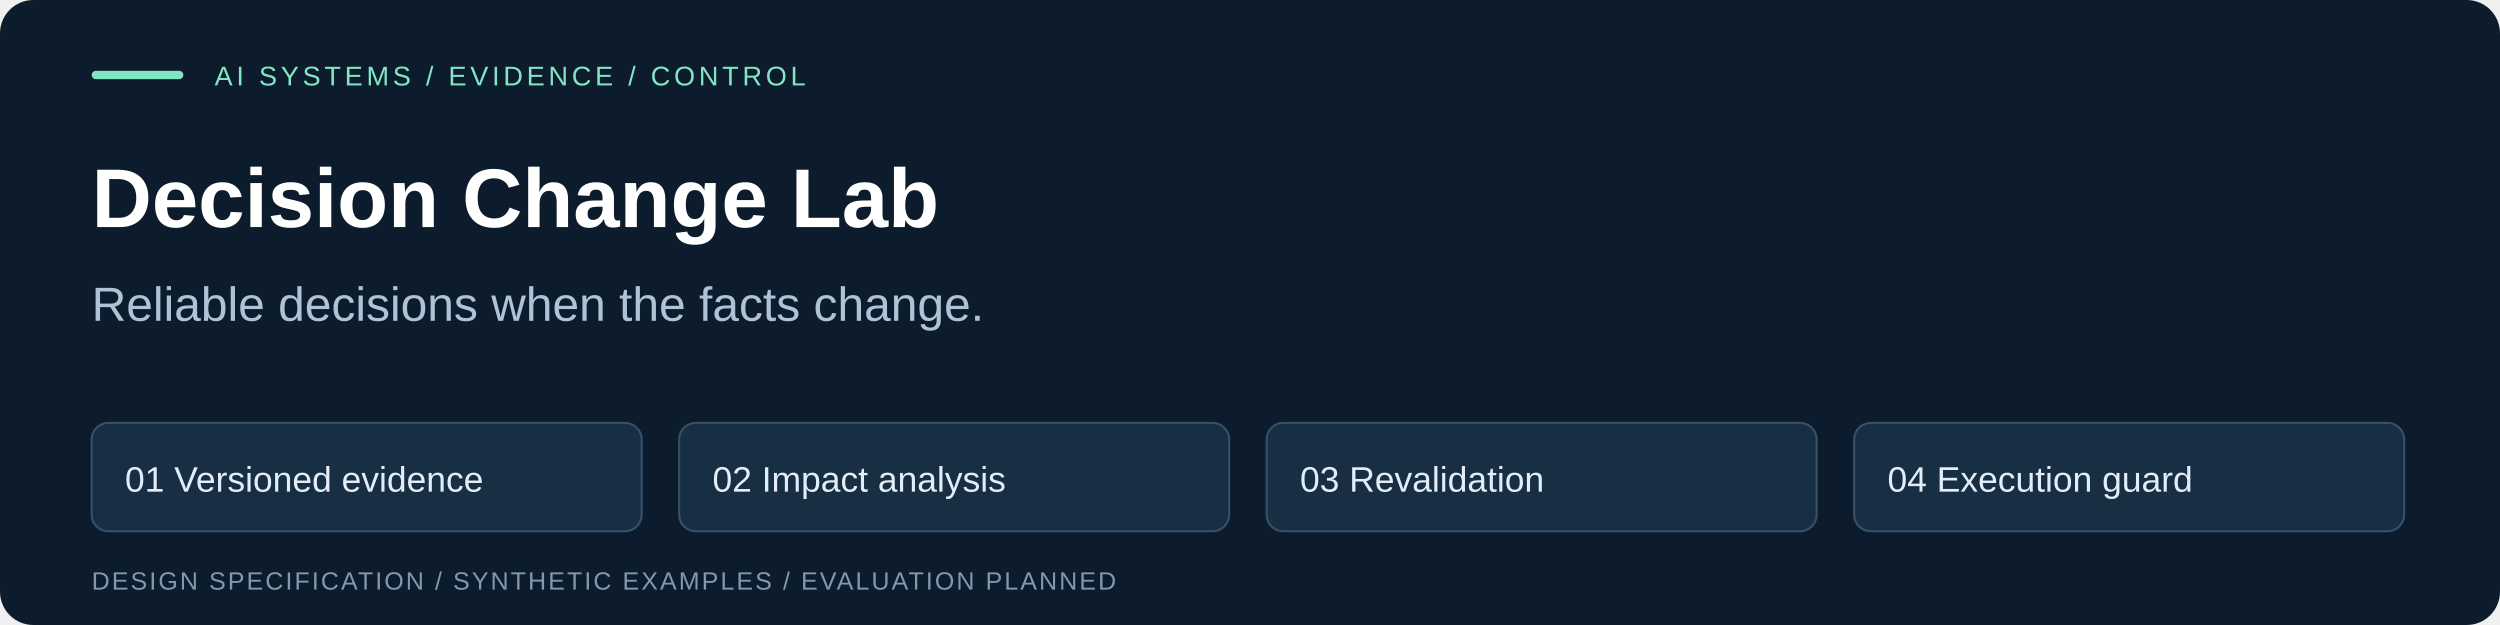
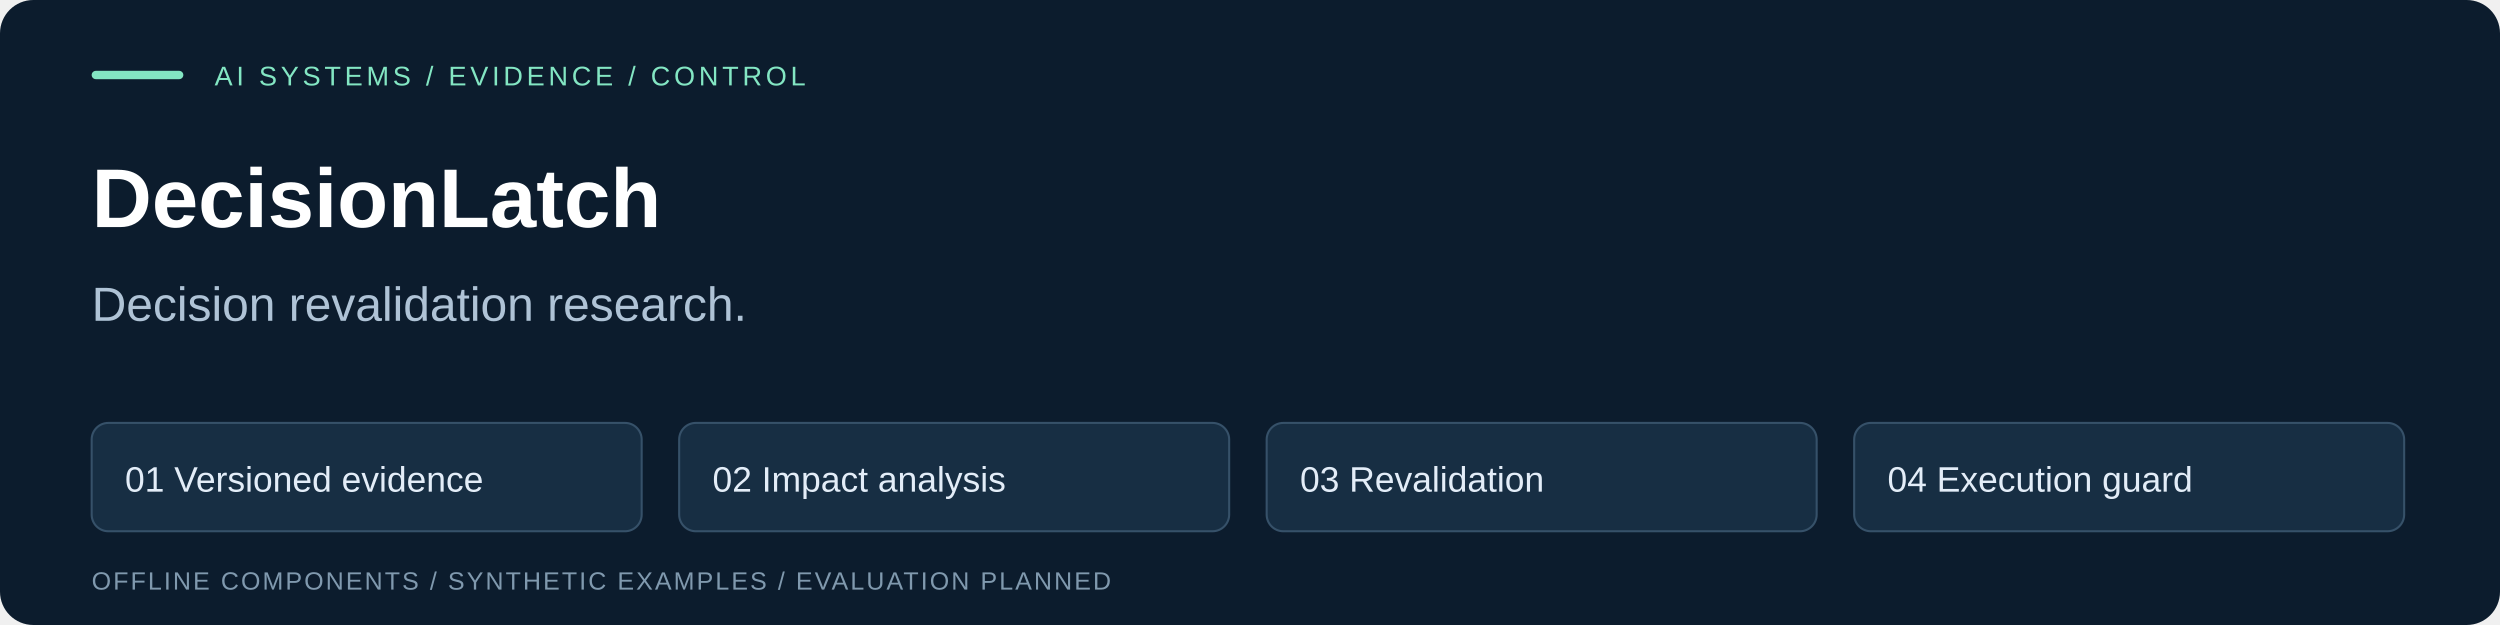
<svg xmlns="http://www.w3.org/2000/svg" width="1200" height="300" viewBox="0 0 1200 300" role="img" aria-labelledby="title desc">
  <rect width="1200" height="300" rx="16" fill="#0c1c2d" />
  <rect x="44" y="34" width="44" height="4" rx="2" fill="#83e6c3" />
  <g font-family="Arial, Helvetica, sans-serif">
    <text x="103" y="41" fill="#83e6c3" font-size="13" letter-spacing="1.8">AI SYSTEMS / EVIDENCE / CONTROL</text>
-     <text x="44" y="109" fill="#ffffff" font-size="40" font-weight="700">Decision Change Lab</text>
-     <text x="44" y="154" fill="#afc3d6" font-size="23">Reliable decisions when the facts change.</text>
+     <text x="44" y="109" fill="#ffffff" font-size="40" font-weight="700">DecisionLatch</text>
+     <text x="44" y="154" fill="#afc3d6" font-size="23">Decision revalidation research.</text>
    <rect x="44" y="203" width="264" height="52" rx="8" fill="#172e43" stroke="#365169" />
    <text x="60" y="236" fill="#e3edf8" font-size="17">01  Versioned evidence</text>
    <rect x="326" y="203" width="264" height="52" rx="8" fill="#172e43" stroke="#365169" />
    <text x="342" y="236" fill="#e3edf8" font-size="17">02  Impact analysis</text>
    <rect x="608" y="203" width="264" height="52" rx="8" fill="#172e43" stroke="#365169" />
    <text x="624" y="236" fill="#e3edf8" font-size="17">03  Revalidation</text>
    <rect x="890" y="203" width="264" height="52" rx="8" fill="#172e43" stroke="#365169" />
    <text x="906" y="236" fill="#e3edf8" font-size="17">04  Execution guard</text>
-     <text x="44" y="283" fill="#8099ae" font-size="12" letter-spacing="1">DESIGN SPECIFICATION / SYNTHETIC EXAMPLES / EVALUATION PLANNED</text>
+     <text x="44" y="283" fill="#8099ae" font-size="12" letter-spacing="1">OFFLINE COMPONENTS / SYNTHETIC EXAMPLES / EVALUATION PLANNED</text>
  </g>
</svg>
